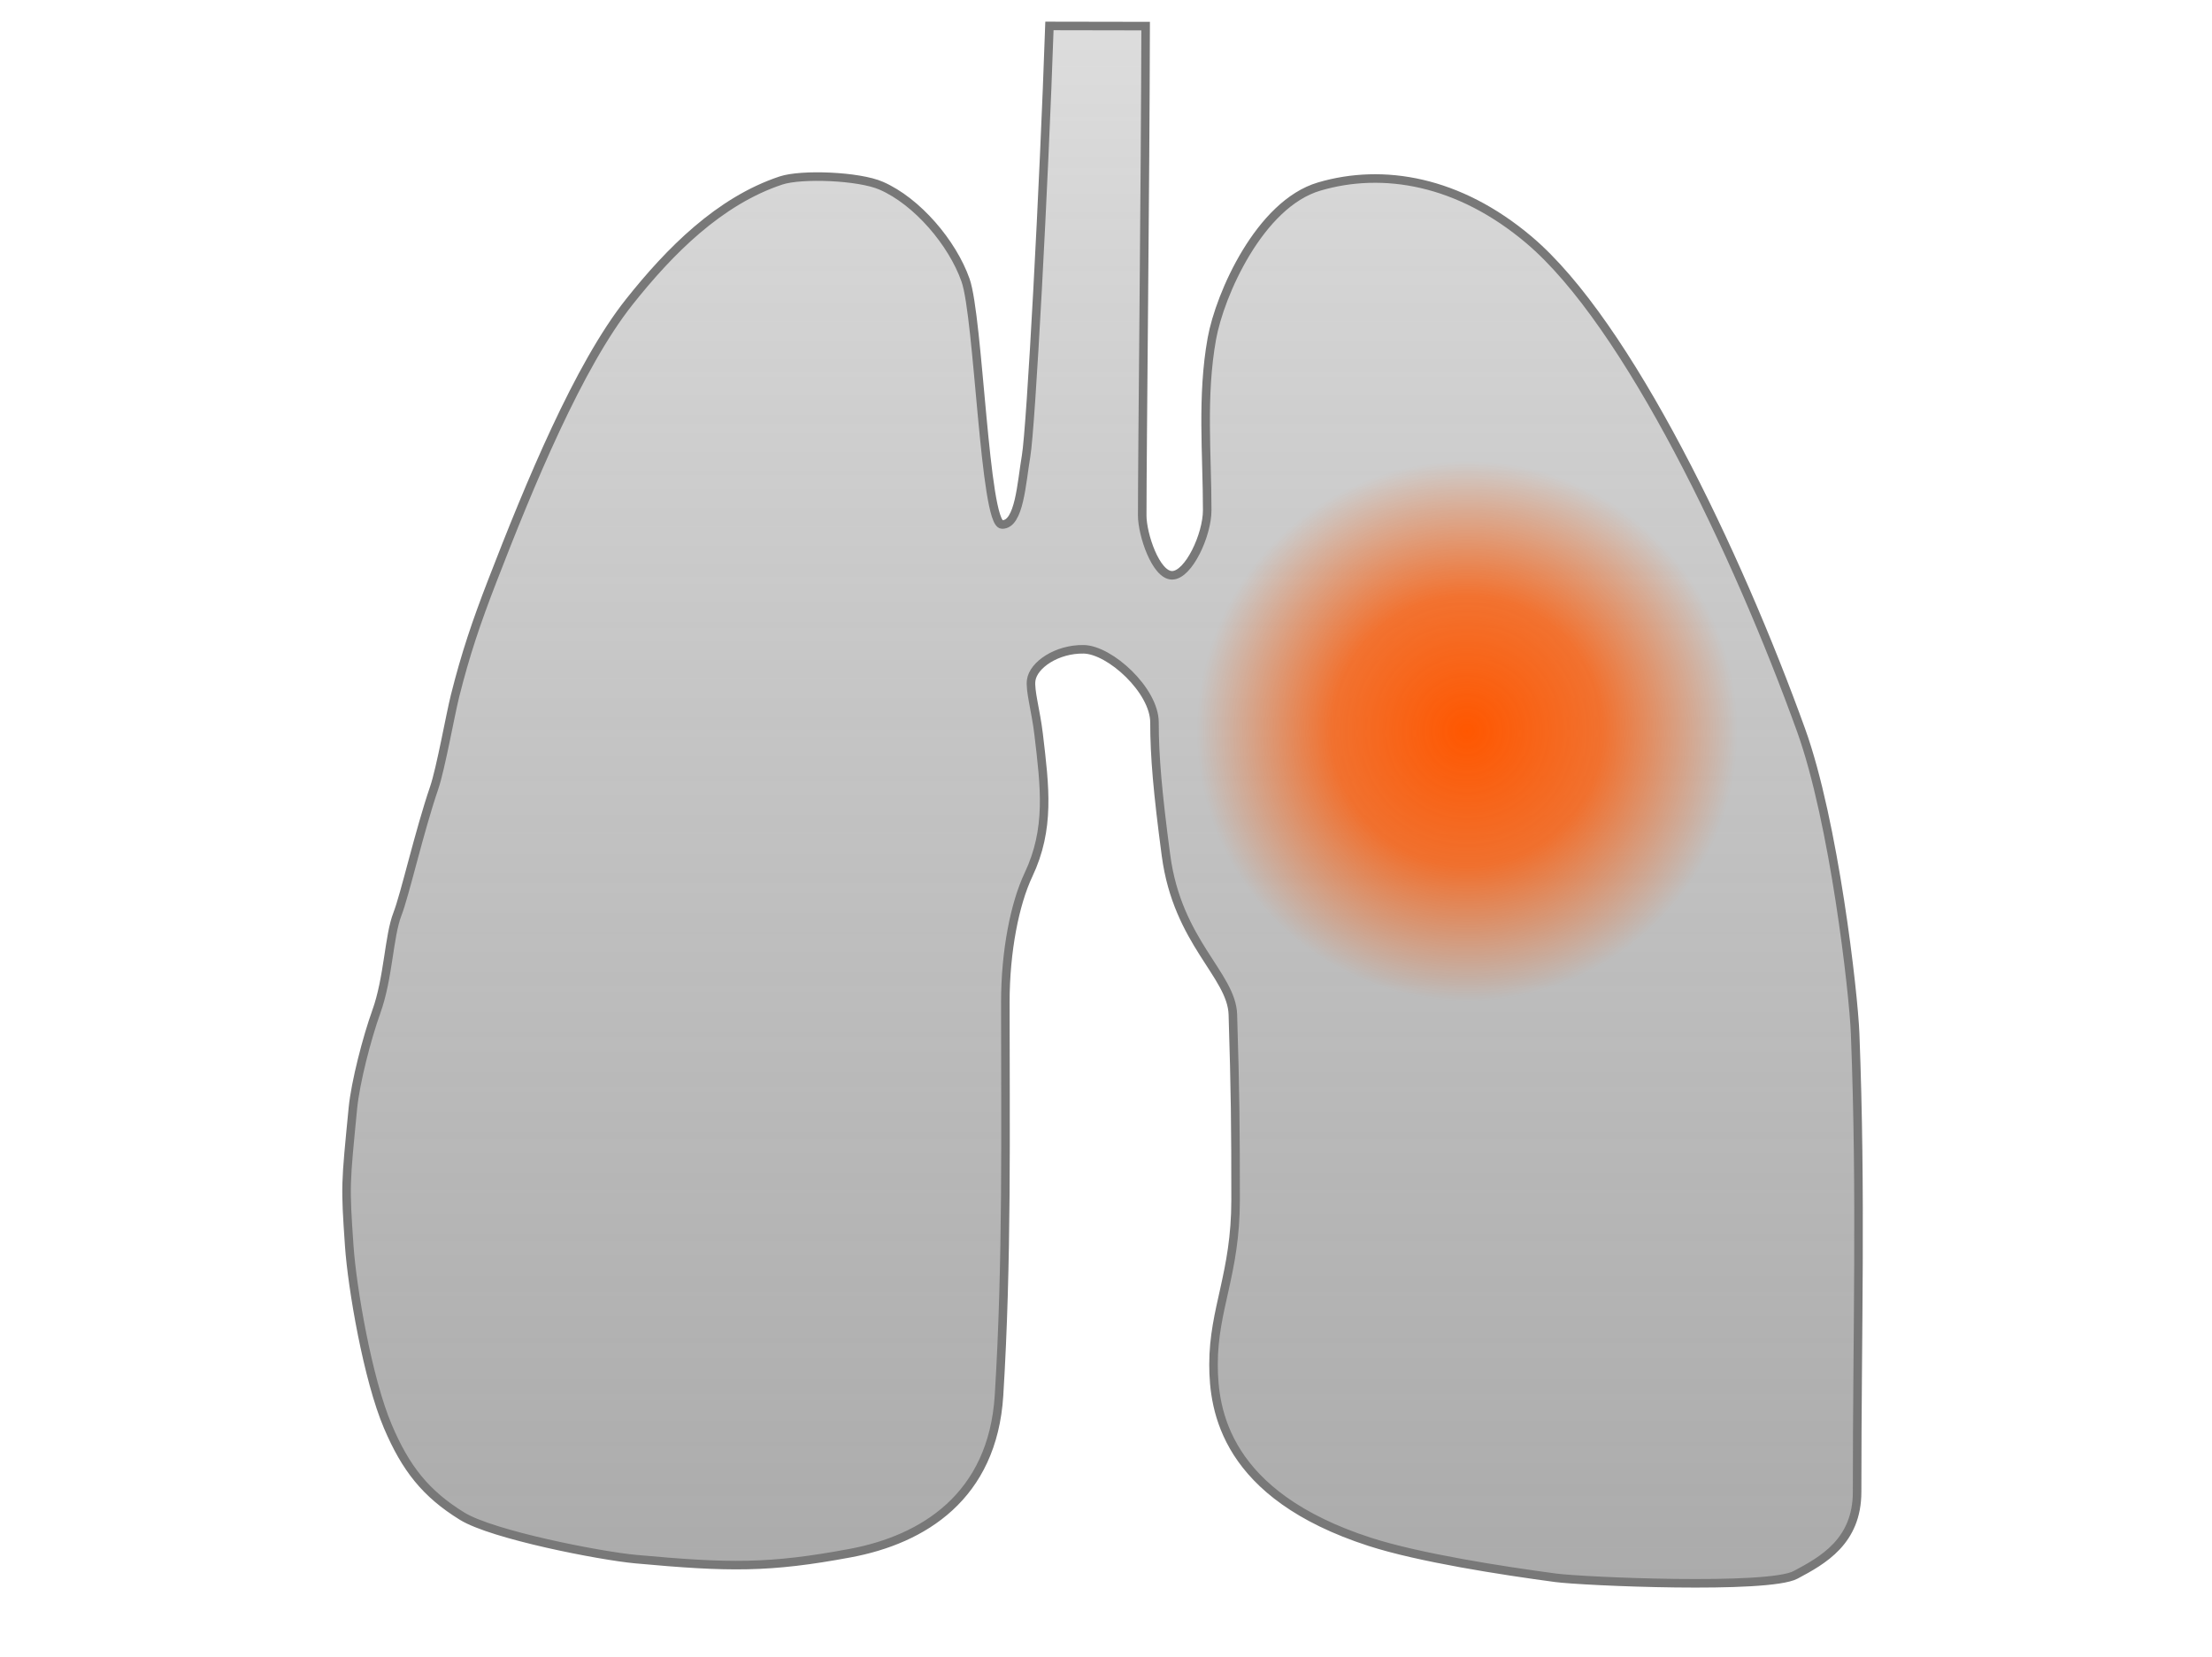
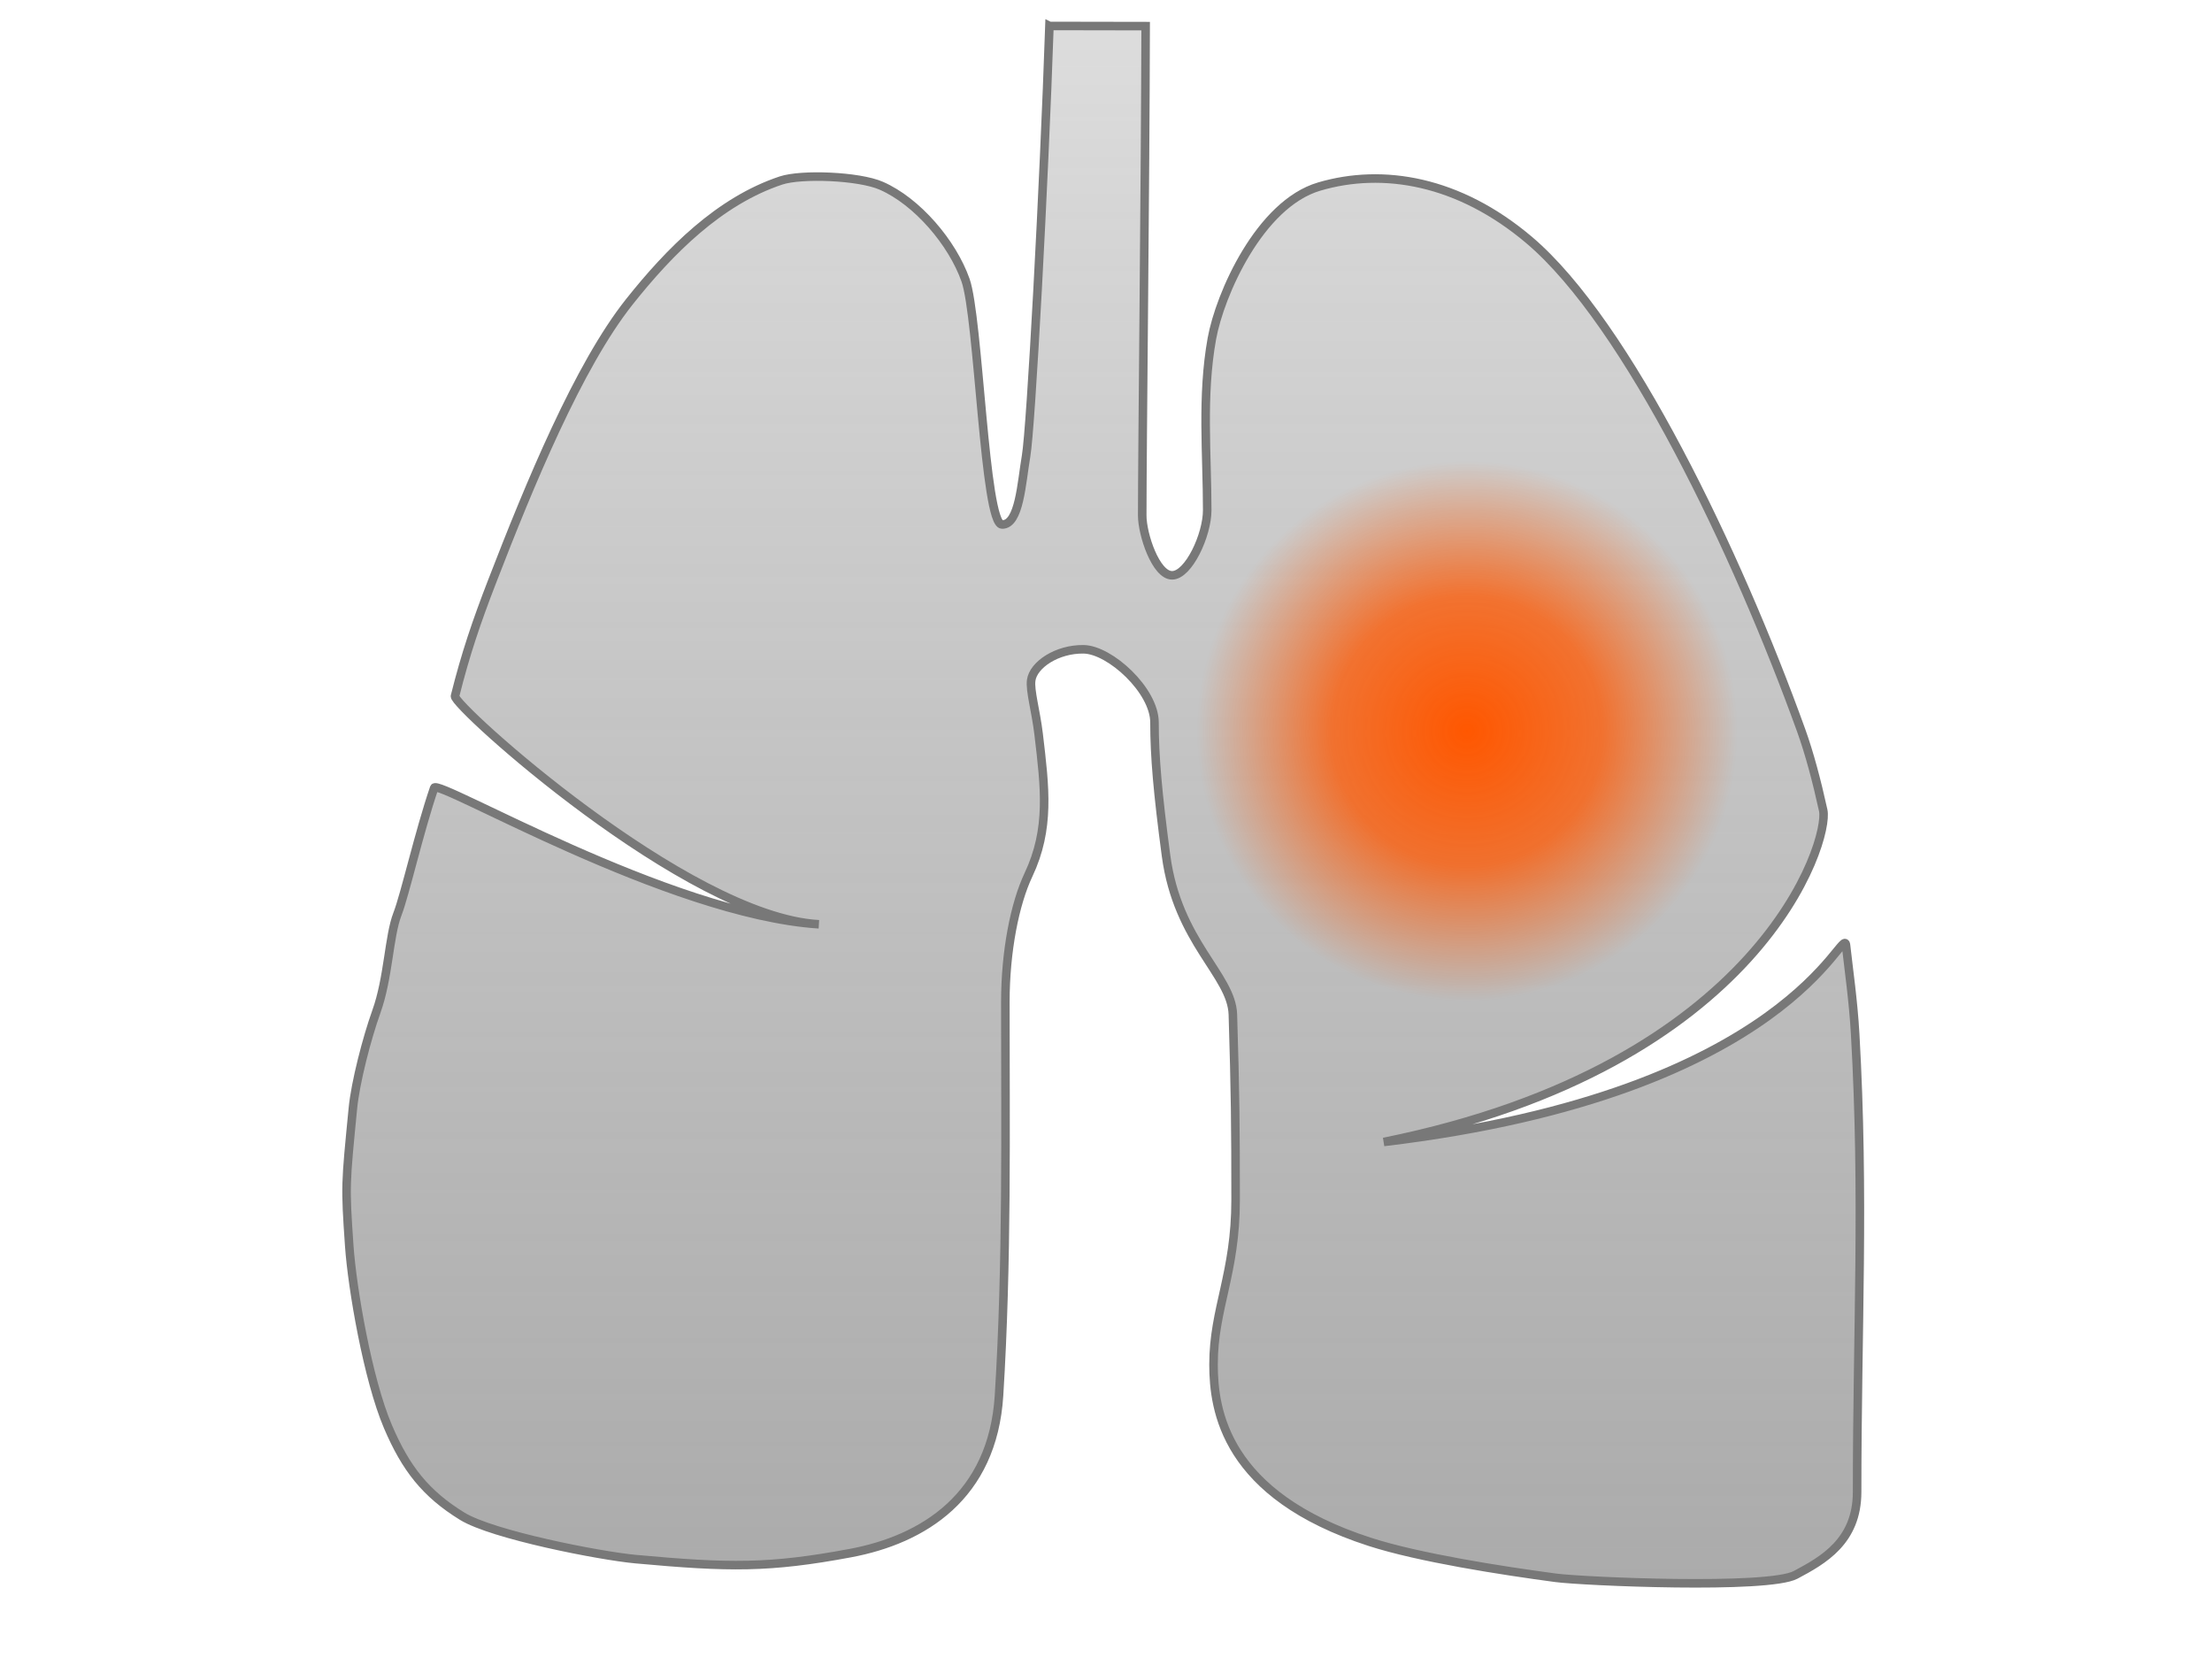
<svg xmlns="http://www.w3.org/2000/svg" xmlns:xlink="http://www.w3.org/1999/xlink" id="svg2985" version="1.1" width="259" height="194">
  <defs id="defs2989">
    <linearGradient id="linearGradient3787">
      <stop style="stop-color:#ff5700;stop-opacity:1;" offset="0" id="stop3789" />
      <stop id="stop3797" offset="0.5" style="stop-color:#ff5700;stop-opacity:0.759;" />
      <stop style="stop-color:#ff5700;stop-opacity:0;" offset="1" id="stop3791" />
    </linearGradient>
    <linearGradient id="linearGradient3779">
      <stop style="stop-color:#dcdcdc;stop-opacity:1;" offset="0" id="stop3781" />
      <stop style="stop-color:#a0a0a0;stop-opacity:0.882;" offset="1" id="stop3783" />
    </linearGradient>
    <linearGradient id="linearGradient3769">
      <stop style="stop-color:#f20a0a;stop-opacity:1;" offset="0" id="stop3771" />
      <stop id="stop3777" offset="0.276" style="stop-color:#f00a0a;stop-opacity:0.784;" />
      <stop style="stop-color:#f00a0a;stop-opacity:0;" offset="1" id="stop3773" />
    </linearGradient>
    <linearGradient xlink:href="#linearGradient3779" id="linearGradient3785" x1="128.579" y1="4.726" x2="128.579" y2="184.737" gradientUnits="userSpaceOnUse" spreadMethod="pad" />
    <radialGradient xlink:href="#linearGradient3787" id="radialGradient3795" cx="-72.478" cy="55.407" fx="-72.478" fy="55.407" r="28.991" gradientUnits="userSpaceOnUse" />
    <radialGradient xlink:href="#linearGradient3787-7" id="radialGradient3795-1" cx="-72.478" cy="55.407" fx="-72.478" fy="55.407" r="28.991" gradientUnits="userSpaceOnUse" />
    <linearGradient id="linearGradient3787-7">
      <stop style="stop-color:#ff5700;stop-opacity:1;" offset="0" id="stop3789-4" />
      <stop id="stop3797-0" offset="0.5" style="stop-color:#ff5700;stop-opacity:0.759;" />
      <stop style="stop-color:#ff5700;stop-opacity:0;" offset="1" id="stop3791-9" />
    </linearGradient>
    <radialGradient r="28.991" fy="55.407" fx="-72.478" cy="55.407" cx="-72.478" gradientUnits="userSpaceOnUse" id="radialGradient3780" xlink:href="#linearGradient3787-7" />
    <radialGradient xlink:href="#linearGradient3787-8" id="radialGradient3795-8" cx="-72.478" cy="55.407" fx="-72.478" fy="55.407" r="28.991" gradientUnits="userSpaceOnUse" />
    <linearGradient id="linearGradient3787-8">
      <stop style="stop-color:#ff5700;stop-opacity:1;" offset="0" id="stop3789-2" />
      <stop id="stop3797-4" offset="0.5" style="stop-color:#ff5700;stop-opacity:0.759;" />
      <stop style="stop-color:#ff5700;stop-opacity:0;" offset="1" id="stop3791-5" />
    </linearGradient>
    <radialGradient r="28.991" fy="55.407" fx="-72.478" cy="55.407" cx="-72.478" gradientUnits="userSpaceOnUse" id="radialGradient3780-5" xlink:href="#linearGradient3787-8" />
    <radialGradient xlink:href="#linearGradient3787-1" id="radialGradient3795-7" cx="-72.478" cy="55.407" fx="-72.478" fy="55.407" r="28.991" gradientUnits="userSpaceOnUse" />
    <linearGradient id="linearGradient3787-1">
      <stop style="stop-color:#ff5700;stop-opacity:1;" offset="0" id="stop3789-1" />
      <stop id="stop3797-5" offset="0.5" style="stop-color:#ff5700;stop-opacity:0.759;" />
      <stop style="stop-color:#ff5700;stop-opacity:0;" offset="1" id="stop3791-2" />
    </linearGradient>
    <radialGradient r="28.991" fy="55.407" fx="-72.478" cy="55.407" cx="-72.478" gradientUnits="userSpaceOnUse" id="radialGradient3780-7" xlink:href="#linearGradient3787-1" />
    <radialGradient xlink:href="#linearGradient3787-2" id="radialGradient3795-14" cx="-72.478" cy="55.407" fx="-72.478" fy="55.407" r="28.991" gradientUnits="userSpaceOnUse" />
    <linearGradient id="linearGradient3787-2">
      <stop style="stop-color:#ff5700;stop-opacity:1;" offset="0" id="stop3789-3" />
      <stop id="stop3797-2" offset="0.5" style="stop-color:#ff5700;stop-opacity:0.759;" />
      <stop style="stop-color:#ff5700;stop-opacity:0;" offset="1" id="stop3791-21" />
    </linearGradient>
    <radialGradient r="28.991" fy="55.407" fx="-72.478" cy="55.407" cx="-72.478" gradientUnits="userSpaceOnUse" id="radialGradient3780-6" xlink:href="#linearGradient3787-2" />
  </defs>
-   <path style="fill:url(#linearGradient3785);stroke:#787878;stroke-width:1px;stroke-linecap:butt;stroke-linejoin:miter;stroke-opacity:1;fill-opacity:1" d="m 122.877,3.037 c -0.628,18.462 -2.157,47.04 -2.737,50.393 -0.533,3.084 -0.77,8.053 -2.82,7.992 -2.05,-0.061 -2.726,-24.255 -4.27,-28.624 -1.544,-4.368 -5.655,-9.205 -9.857,-11.045 -2.642,-1.157 -9.367,-1.405 -11.741,-0.618 -7.24,2.4 -13.048,8.274 -17.765,14.212 -5.96,7.503 -11.669,21.36 -16.07,32.746 -1.834,4.745 -3.108,8.488 -4.343,13.423 -0.541,2.161 -1.67,8.501 -2.436,10.742 -1.773,5.189 -3.416,12.504 -4.305,14.788 -1.007,2.587 -1.046,7.469 -2.468,11.427 -1.107,3.08 -2.453,8.279 -2.745,11.301 -0.875,9.025 -0.92,8.974 -0.427,16.137 0.34,4.937 2.17,15.617 4.527,21.146 2.085,4.893 4.413,7.861 8.696,10.498 3.554,2.188 16.144,4.643 20.299,5.024 10.969,1.005 15.652,1.069 25.143,-0.702 8.519,-1.589 16.679,-6.613 17.416,-18.475 0.971,-15.627 0.739,-31.358 0.739,-46.025 0,-6.021 1.121,-11.574 2.704,-14.923 2.555,-5.405 1.931,-10.255 1.195,-16.472 -0.328,-2.764 -1.04,-5.11 -0.871,-6.324 0.251,-1.811 3.028,-3.671 6.134,-3.623 3.106,0.049 8.302,4.828 8.302,8.565 0,3.961 0.373,8.257 1.35,15.591 1.354,10.165 7.683,13.977 7.827,18.612 0.28,9.075 0.321,13.074 0.321,21.699 0,8.671 -2.586,12.721 -2.586,19.282 0,5.373 1.361,15.295 18.295,20.772 5.737,1.856 15.436,3.366 21.765,4.211 3.203,0.428 24.878,1.374 28.099,-0.346 3.184,-1.7 7.198,-3.909 7.198,-9.72 0,-19.181 0.507,-34.481 -0.23,-53.652 -0.186,-4.822 -2.473,-24.845 -6.328,-35.539 -7.448,-20.657 -20.282,-47.626 -31.866,-57.423 -8.203,-6.937 -17.075,-8.448 -24.564,-6.241 -6.967,2.053 -11.629,12.636 -12.562,17.805 -1.218,6.75 -0.546,13.552 -0.546,20.099 0,2.902 -2.184,7.621 -4.114,7.621 -1.908,0 -3.495,-4.792 -3.495,-7 0,-7.55 0.364,-39.421 0.4,-57.313 -5.297,0 -7.113,-0.021 -11.262,-0.021 z" id="path2995" />
+   <path style="fill:url(#linearGradient3785);fill-opacity:1;stroke:#787878;stroke-width:1px;stroke-linecap:butt;stroke-linejoin:miter;stroke-opacity:1" d="m 122.877,3.037 c -0.628,18.462 -2.157,47.04 -2.737,50.393 -0.533,3.084 -0.77,8.053 -2.82,7.992 -2.05,-0.061 -2.726,-24.255 -4.27,-28.624 -1.544,-4.368 -5.655,-9.205 -9.857,-11.045 -2.642,-1.157 -9.367,-1.405 -11.741,-0.618 C 84.213,23.537 78.404,29.41 73.687,35.348 67.728,42.851 62.019,56.708 57.618,68.095 55.784,72.84 54.509,76.583 53.275,81.518 53.004,82.599 80.46,107.422 95.88,108.238 78.231,107.094 51.222,91.139 50.839,92.26 49.066,97.448 47.423,104.764 46.534,107.047 c -1.007,2.587 -1.046,7.469 -2.468,11.427 -1.107,3.08 -2.453,8.279 -2.745,11.301 -0.875,9.025 -0.92,8.974 -0.427,16.137 0.34,4.937 2.17,15.617 4.527,21.146 2.085,4.893 4.413,7.861 8.696,10.498 3.554,2.188 16.144,4.643 20.299,5.024 10.969,1.005 15.652,1.069 25.143,-0.702 8.519,-1.589 16.679,-6.613 17.416,-18.475 0.971,-15.627 0.739,-31.358 0.739,-46.025 0,-6.021 1.121,-11.574 2.704,-14.923 2.555,-5.405 1.931,-10.255 1.195,-16.472 -0.328,-2.764 -1.04,-5.11 -0.871,-6.324 0.251,-1.811 3.028,-3.671 6.134,-3.623 3.106,0.049 8.302,4.828 8.302,8.565 0,3.961 0.373,8.257 1.35,15.591 1.354,10.165 7.683,13.977 7.827,18.612 0.28,9.075 0.321,13.074 0.321,21.699 0,8.671 -2.586,12.721 -2.586,19.282 0,5.373 1.361,15.295 18.295,20.772 5.737,1.856 15.436,3.366 21.765,4.211 3.203,0.428 24.878,1.374 28.099,-0.346 3.184,-1.7 7.198,-3.909 7.198,-9.72 0,-19.181 0.865,-34.498 -0.23,-53.652 -0.223,-3.901 -0.77,-7.64 -1.07,-10.362 -0.301,-2.722 -6.246,17.332 -54.122,23.042 44.31,-8.962 52.213,-35.376 51.453,-38.832 -0.759,-3.456 -1.625,-6.713 -2.589,-9.386 -7.448,-20.657 -20.282,-47.626 -31.866,-57.423 -8.203,-6.937 -17.075,-8.448 -24.564,-6.241 -6.967,2.053 -11.629,12.636 -12.562,17.805 -1.218,6.75 -0.546,13.552 -0.546,20.099 0,2.902 -2.184,7.621 -4.114,7.621 -1.908,0 -3.495,-4.792 -3.495,-7 0,-7.55 0.364,-39.421 0.4,-57.313 -5.297,0 -7.113,-0.021 -11.262,-0.021 z" id="path2995" />
  <path style="fill:url(#radialGradient3795);fill-opacity:1;stroke:none" id="path3767" d="m -43.487,55.407 a 28.991,28.991 0 1 1 -57.983,0 28.991,28.991 0 1 1 57.983,0 z" transform="matrix(1.091897,0,0,1.091897,250.923,25.11412)" />
</svg>
